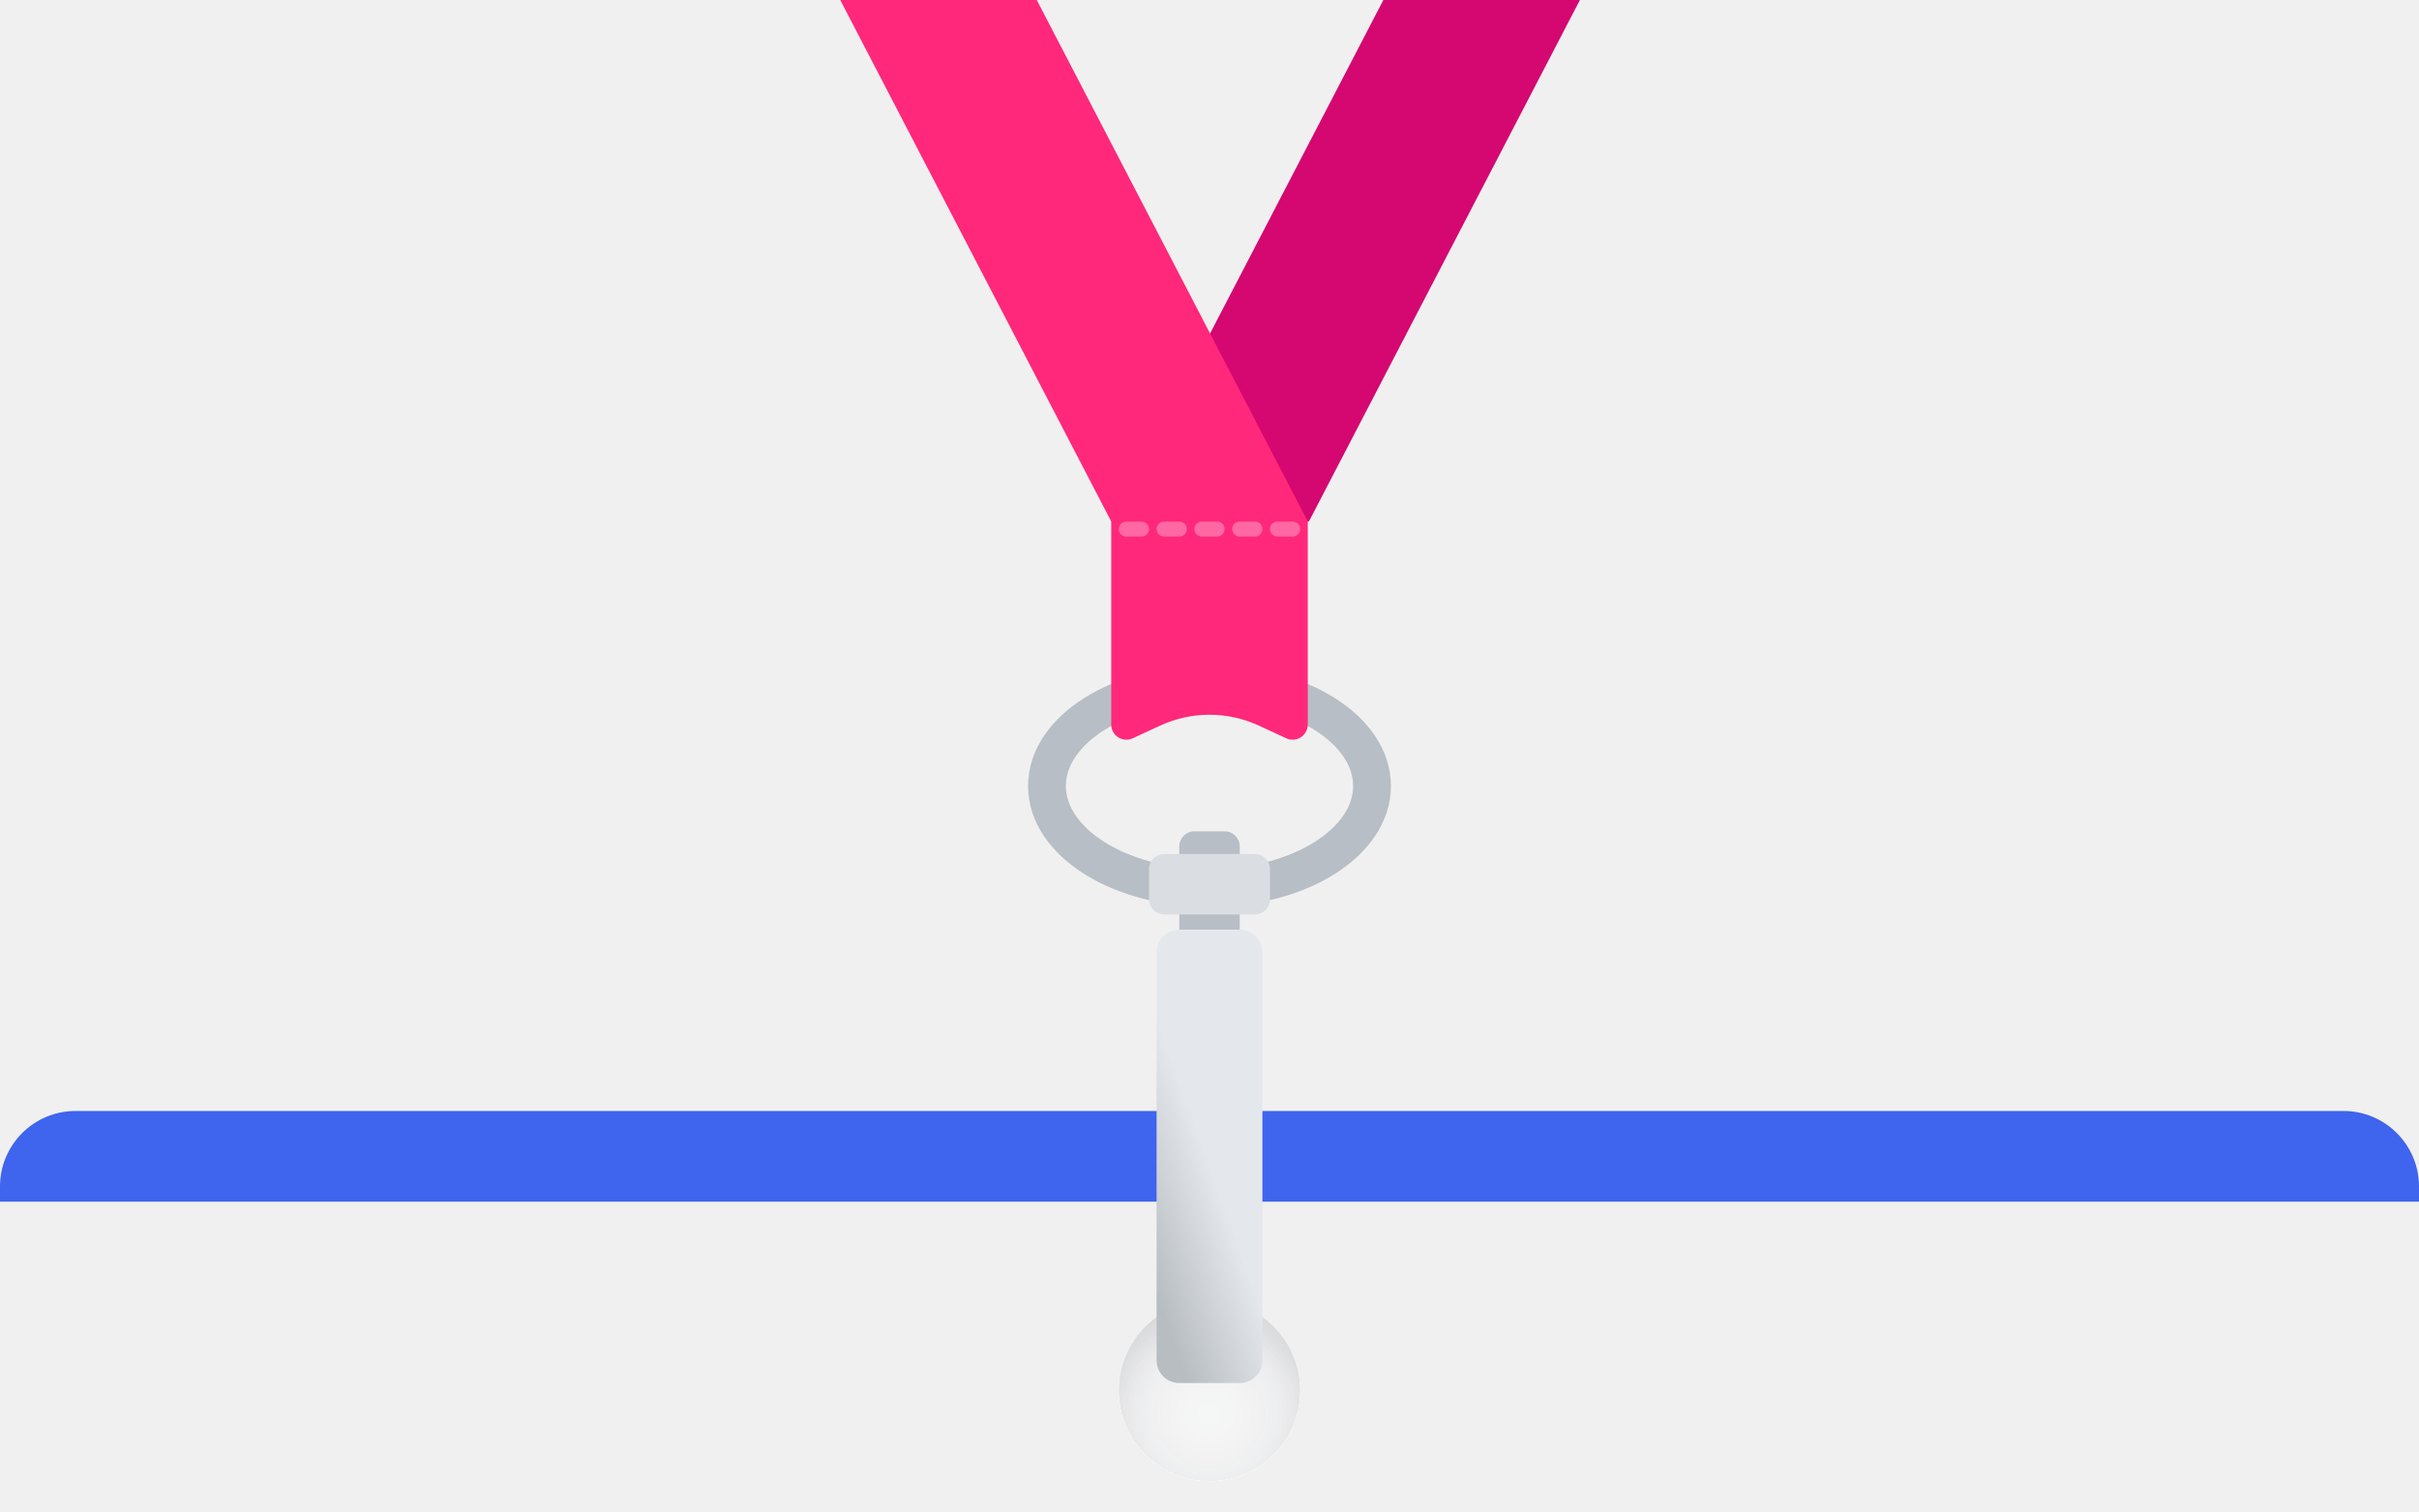
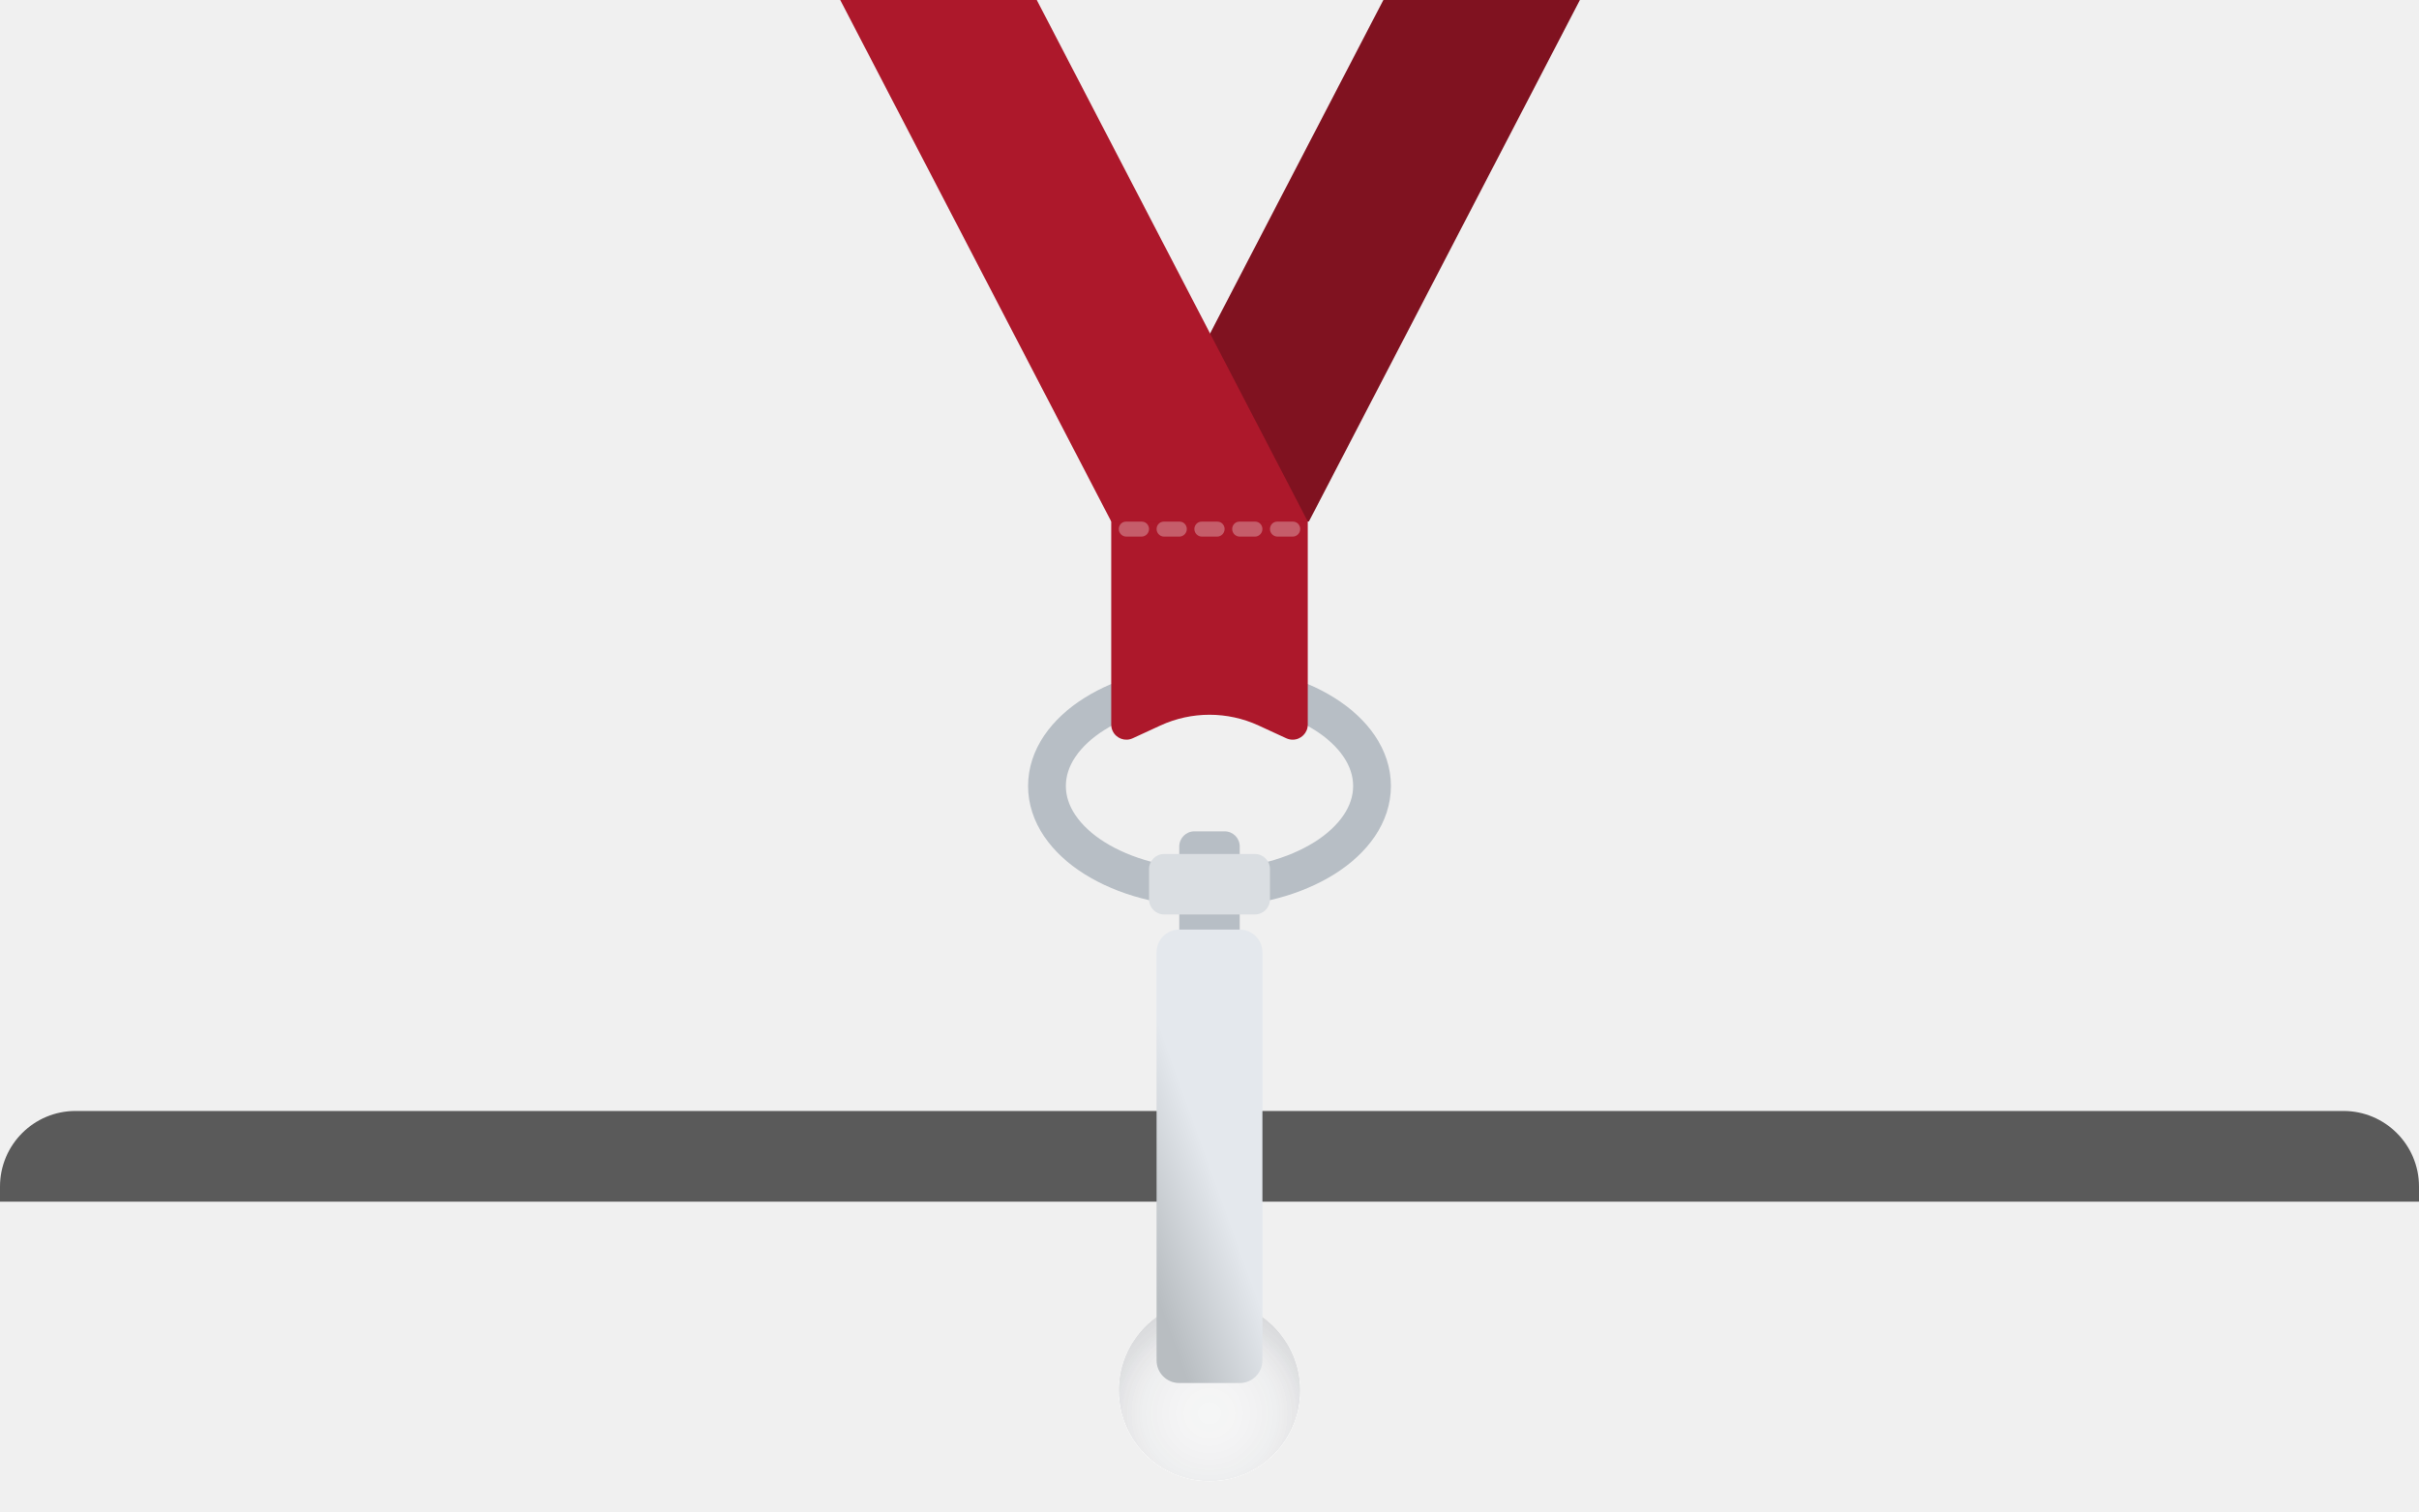
<svg xmlns="http://www.w3.org/2000/svg" xmlns:xlink="http://www.w3.org/1999/xlink" width="320px" height="200px" viewBox="0 0 320 200" version="1.1">
  <defs>
    <circle id="path-1" cx="160" cy="37" r="12" />
    <filter x="-39.6%" y="-39.6%" width="179.2%" height="179.2%" filterUnits="objectBoundingBox" id="filter-2">
      <feGaussianBlur stdDeviation="8" in="SourceAlpha" result="shadowBlurInner1" />
      <feOffset dx="0" dy="3" in="shadowBlurInner1" result="shadowOffsetInner1" />
      <feComposite in="shadowOffsetInner1" in2="SourceAlpha" operator="arithmetic" k2="-1" k3="1" result="shadowInnerInner1" />
      <feColorMatrix values="0 0 0 0 0.125   0 0 0 0 0.145   0 0 0 0 0.196  0 0 0 0.15 0" type="matrix" in="shadowInnerInner1" result="shadowMatrixInner1" />
      <feGaussianBlur stdDeviation="1.5" in="SourceAlpha" result="shadowBlurInner2" />
      <feOffset dx="0" dy="3" in="shadowBlurInner2" result="shadowOffsetInner2" />
      <feComposite in="shadowOffsetInner2" in2="SourceAlpha" operator="arithmetic" k2="-1" k3="1" result="shadowInnerInner2" />
      <feColorMatrix values="0 0 0 0 0.125   0 0 0 0 0.145   0 0 0 0 0.196  0 0 0 0.07 0" type="matrix" in="shadowInnerInner2" result="shadowMatrixInner2" />
      <feMerge>
        <feMergeNode in="shadowMatrixInner1" />
        <feMergeNode in="shadowMatrixInner2" />
      </feMerge>
    </filter>
    <linearGradient x1="50%" y1="51.702%" x2="21.893%" y2="95.011%" id="linearGradient-3">
      <stop stop-color="#E4E8ED" offset="0%" />
      <stop stop-color="#B8BDC1" offset="100%" />
    </linearGradient>
    <linearGradient x1="50%" y1="0%" x2="50%" y2="100%" id="linearGradient-4">
-       <stop stop-color="#FF287A" offset="0%" />
-       <stop stop-color="#FF287A" offset="100%" />
+       <stop stop-color="#ad182b" offset="0%" />
+       <stop stop-color="#ad182b" offset="100%" />
    </linearGradient>
  </defs>
  <g id="Page-1" stroke="none" stroke-width="1" fill="none" fill-rule="evenodd">
    <g id="badge-top">
      <g id="Group-36">
        <g id="Group-35">
          <ellipse id="Oval-8" stroke="#B7BEC5" stroke-width="5" cx="160" cy="104" rx="21.5" ry="13.5" />
          <rect id="Rectangle-33" fill="#B7BEC5" x="156" y="110" width="8" height="15" rx="2" />
          <g id="Group-17" transform="translate(0, 147)">
            <g id="Group-15">
              <g id="Group-18">
                <g id="Oval-7">
                  <use fill="#FFFFFF" fill-rule="evenodd" xlink:href="#path-1" />
                  <use fill="black" fill-opacity="1" filter="url(#filter-2)" xlink:href="#path-1" />
                </g>
-                 <path d="M10,0 L310,0 C315.523,-1.01453063e-15 320,4.477 320,10 L320,12 L0,12 L0,10 C-6.76353751e-16,4.477 4.477,1.01453063e-15 10,0 Z" id="Rectangle-20" fill="#3F64ED" />
+                 <path d="M10,0 L310,0 C315.523,-1.01453063e-15 320,4.477 320,10 L320,12 L0,12 L0,10 C-6.76353751e-16,4.477 4.477,1.01453063e-15 10,0 Z" id="Rectangle-20" fill="#5a5a5a" />
              </g>
            </g>
          </g>
          <rect id="Rectangle-31" fill="url(#linearGradient-3)" x="153" y="123" width="14" height="60" rx="3" />
          <rect id="Rectangle-32" fill="#DADEE2" x="152" y="113" width="16" height="8" rx="2" />
          <g id="Group-12" transform="translate(111, 0)">
-             <path d="M38,67 L60,67 C61.105,67 62,67.895 62,69 L62,95.874 C62,96.979 61.105,97.874 60,97.874 C59.711,97.874 59.425,97.811 59.162,97.69 L55.5,96 C51.376,94.096 46.624,94.096 42.5,96 L38.838,97.69 C37.835,98.153 36.647,97.715 36.184,96.712 C36.063,96.45 36,96.164 36,95.874 L36,69 C36,67.895 36.895,67 38,67 Z" id="Rectangle-34" fill="#FF287A" />
+             <path d="M38,67 L60,67 C61.105,67 62,67.895 62,69 L62,95.874 C62,96.979 61.105,97.874 60,97.874 C59.711,97.874 59.425,97.811 59.162,97.69 L55.5,96 C51.376,94.096 46.624,94.096 42.5,96 L38.838,97.69 C37.835,98.153 36.647,97.715 36.184,96.712 C36.063,96.45 36,96.164 36,95.874 L36,69 C36,67.895 36.895,67 38,67 Z" id="Rectangle-34" fill="#ad182b" />
            <rect id="Rectangle-36" fill-opacity="0.3" fill="#FFFFFF" x="57" y="69" width="4" height="2" rx="1" />
            <rect id="Rectangle-36" fill-opacity="0.3" fill="#FFFFFF" x="52" y="69" width="4" height="2" rx="1" />
            <rect id="Rectangle-36" fill-opacity="0.3" fill="#FFFFFF" x="47" y="69" width="4" height="2" rx="1" />
            <rect id="Rectangle-36" fill-opacity="0.3" fill="#FFFFFF" x="42" y="69" width="4" height="2" rx="1" />
            <rect id="Rectangle-36" fill-opacity="0.3" fill="#FFFFFF" x="37" y="69" width="4" height="2" rx="1" />
-             <polygon id="Rectangle-38" fill="#D50771" transform="translate(67.07562, 34.5) scale(-1, 1) translate(-67.07562, -34.5) " points="36.151 0 62.151 0 98 69 72 69" />
+             <polygon id="Rectangle-38" fill="#801220" transform="translate(67.07562, 34.5) scale(-1, 1) translate(-67.07562, -34.5) " points="36.151 0 62.151 0 98 69 72 69" />
            <polygon id="Rectangle-38" fill="url(#linearGradient-4)" points="0.151 0 26.151 0 62 69 36 69" />
          </g>
        </g>
      </g>
    </g>
  </g>
</svg>
